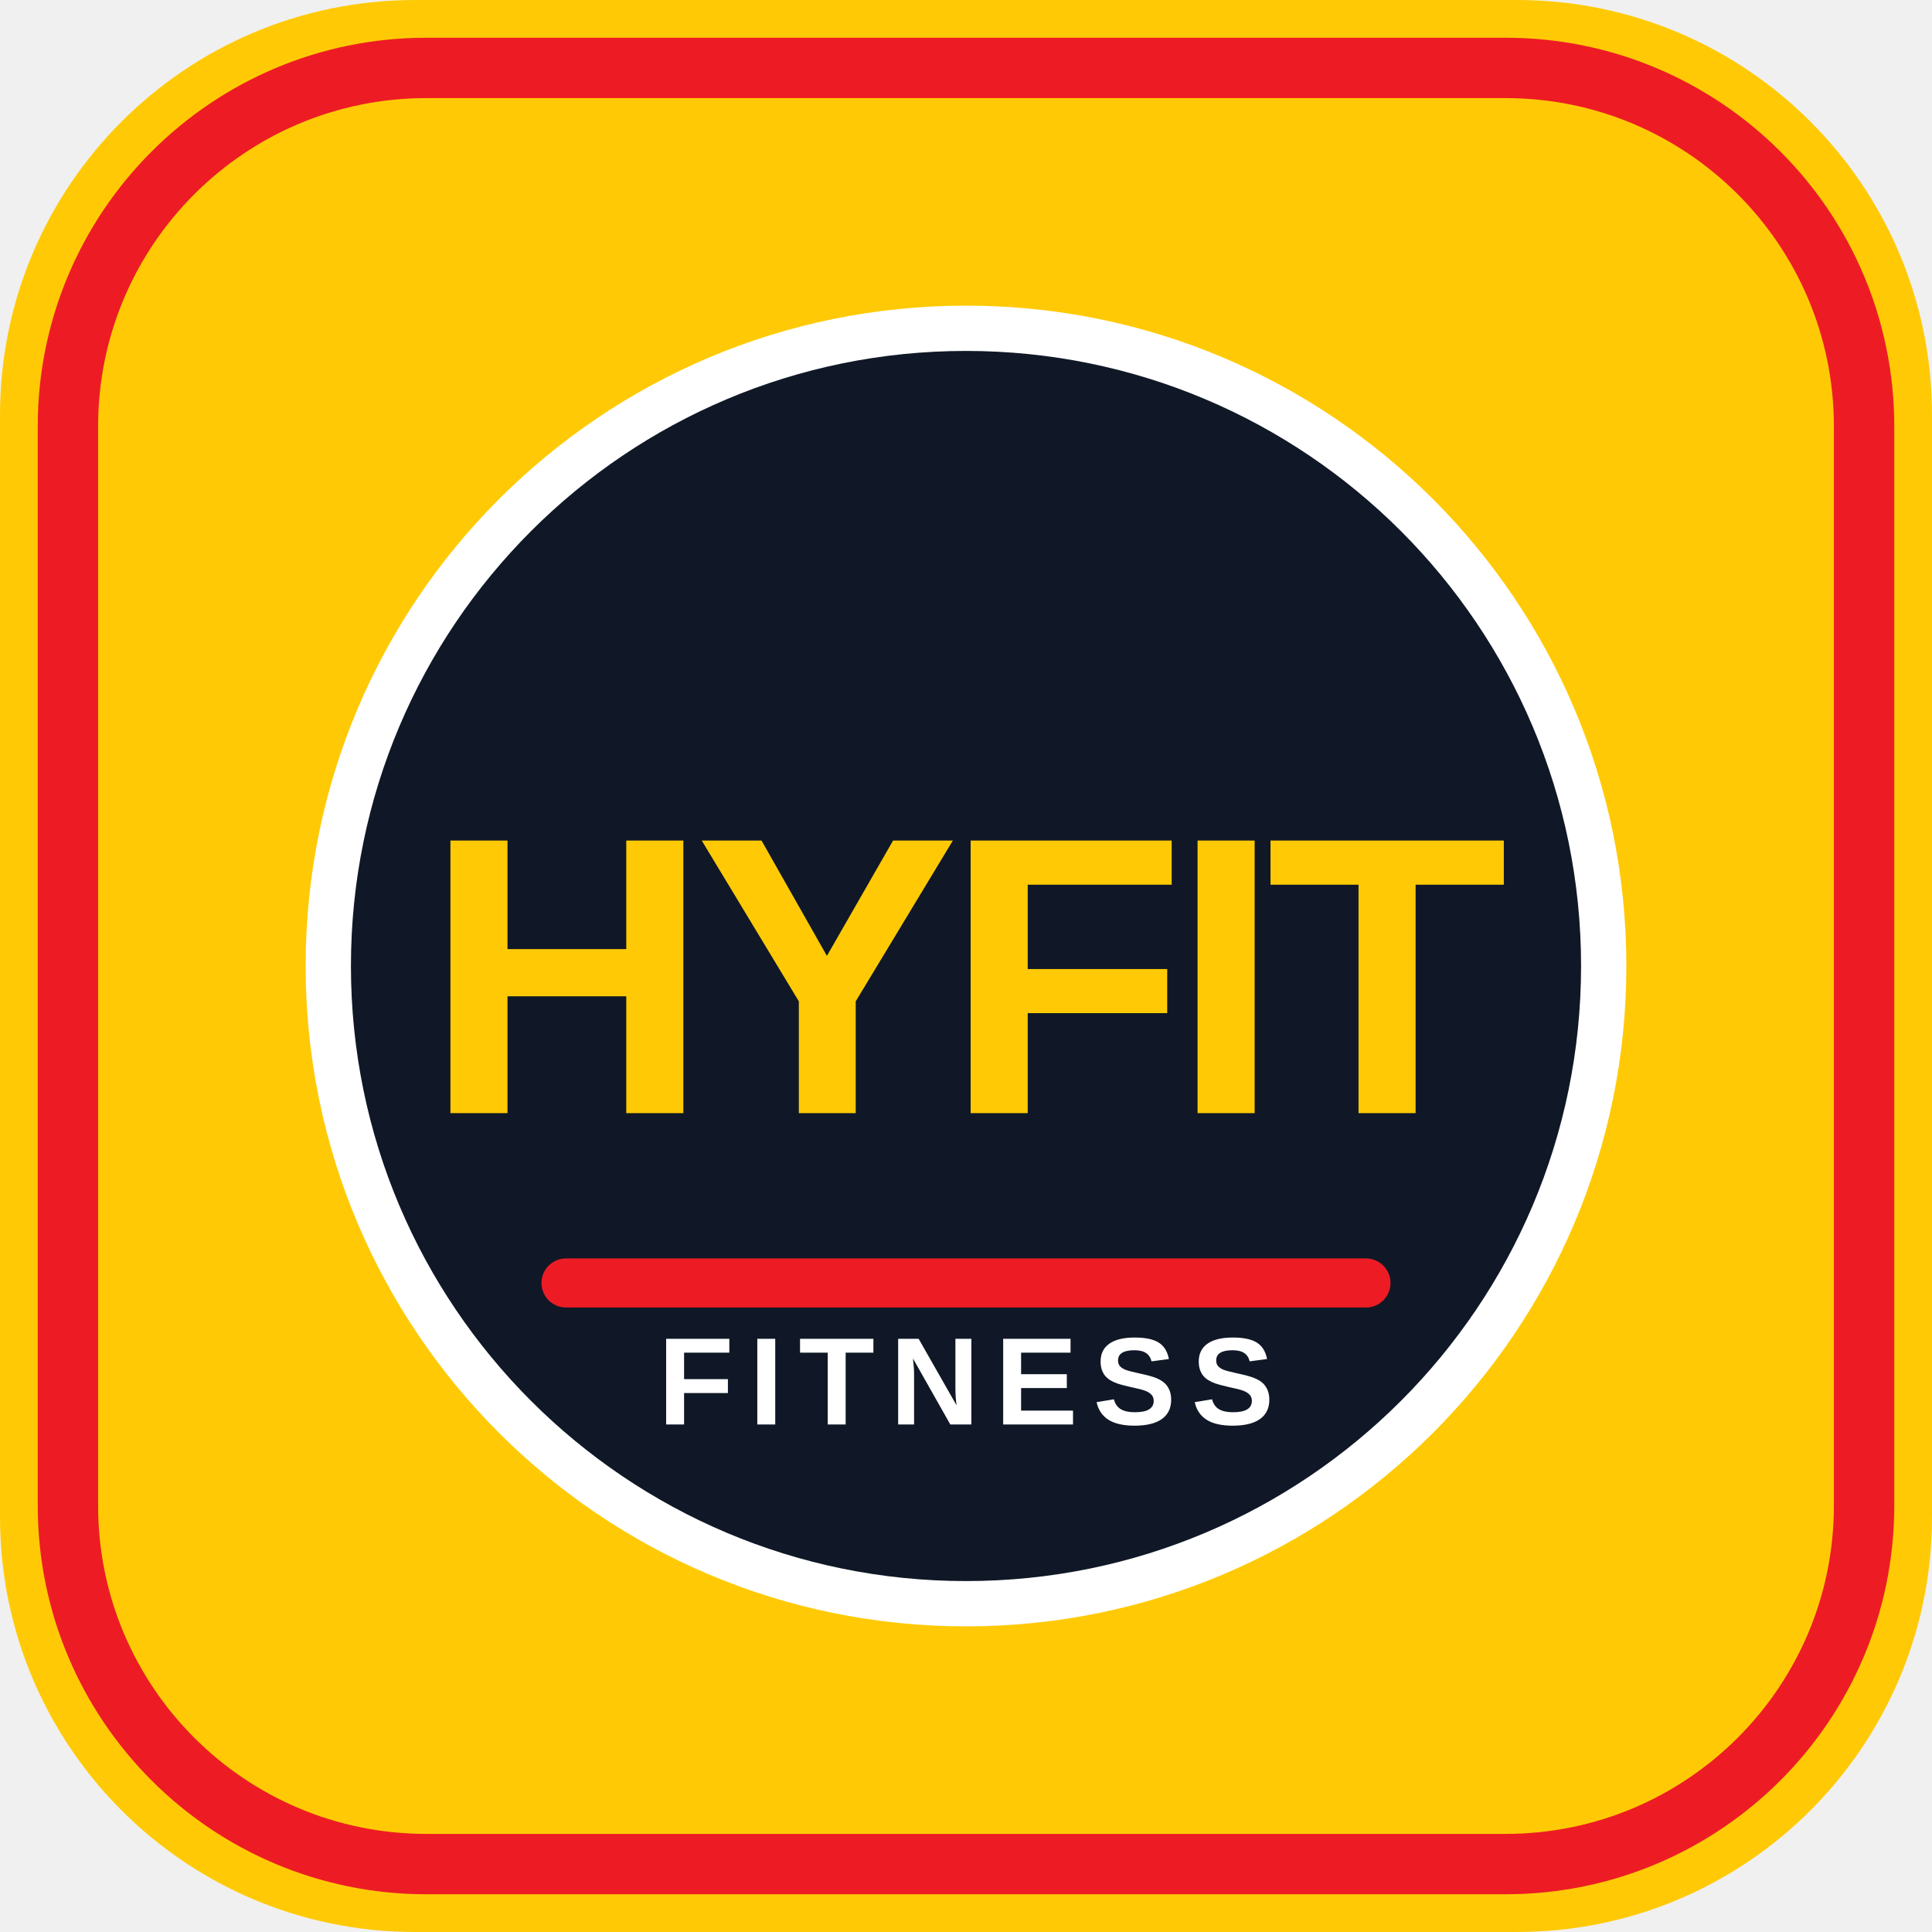
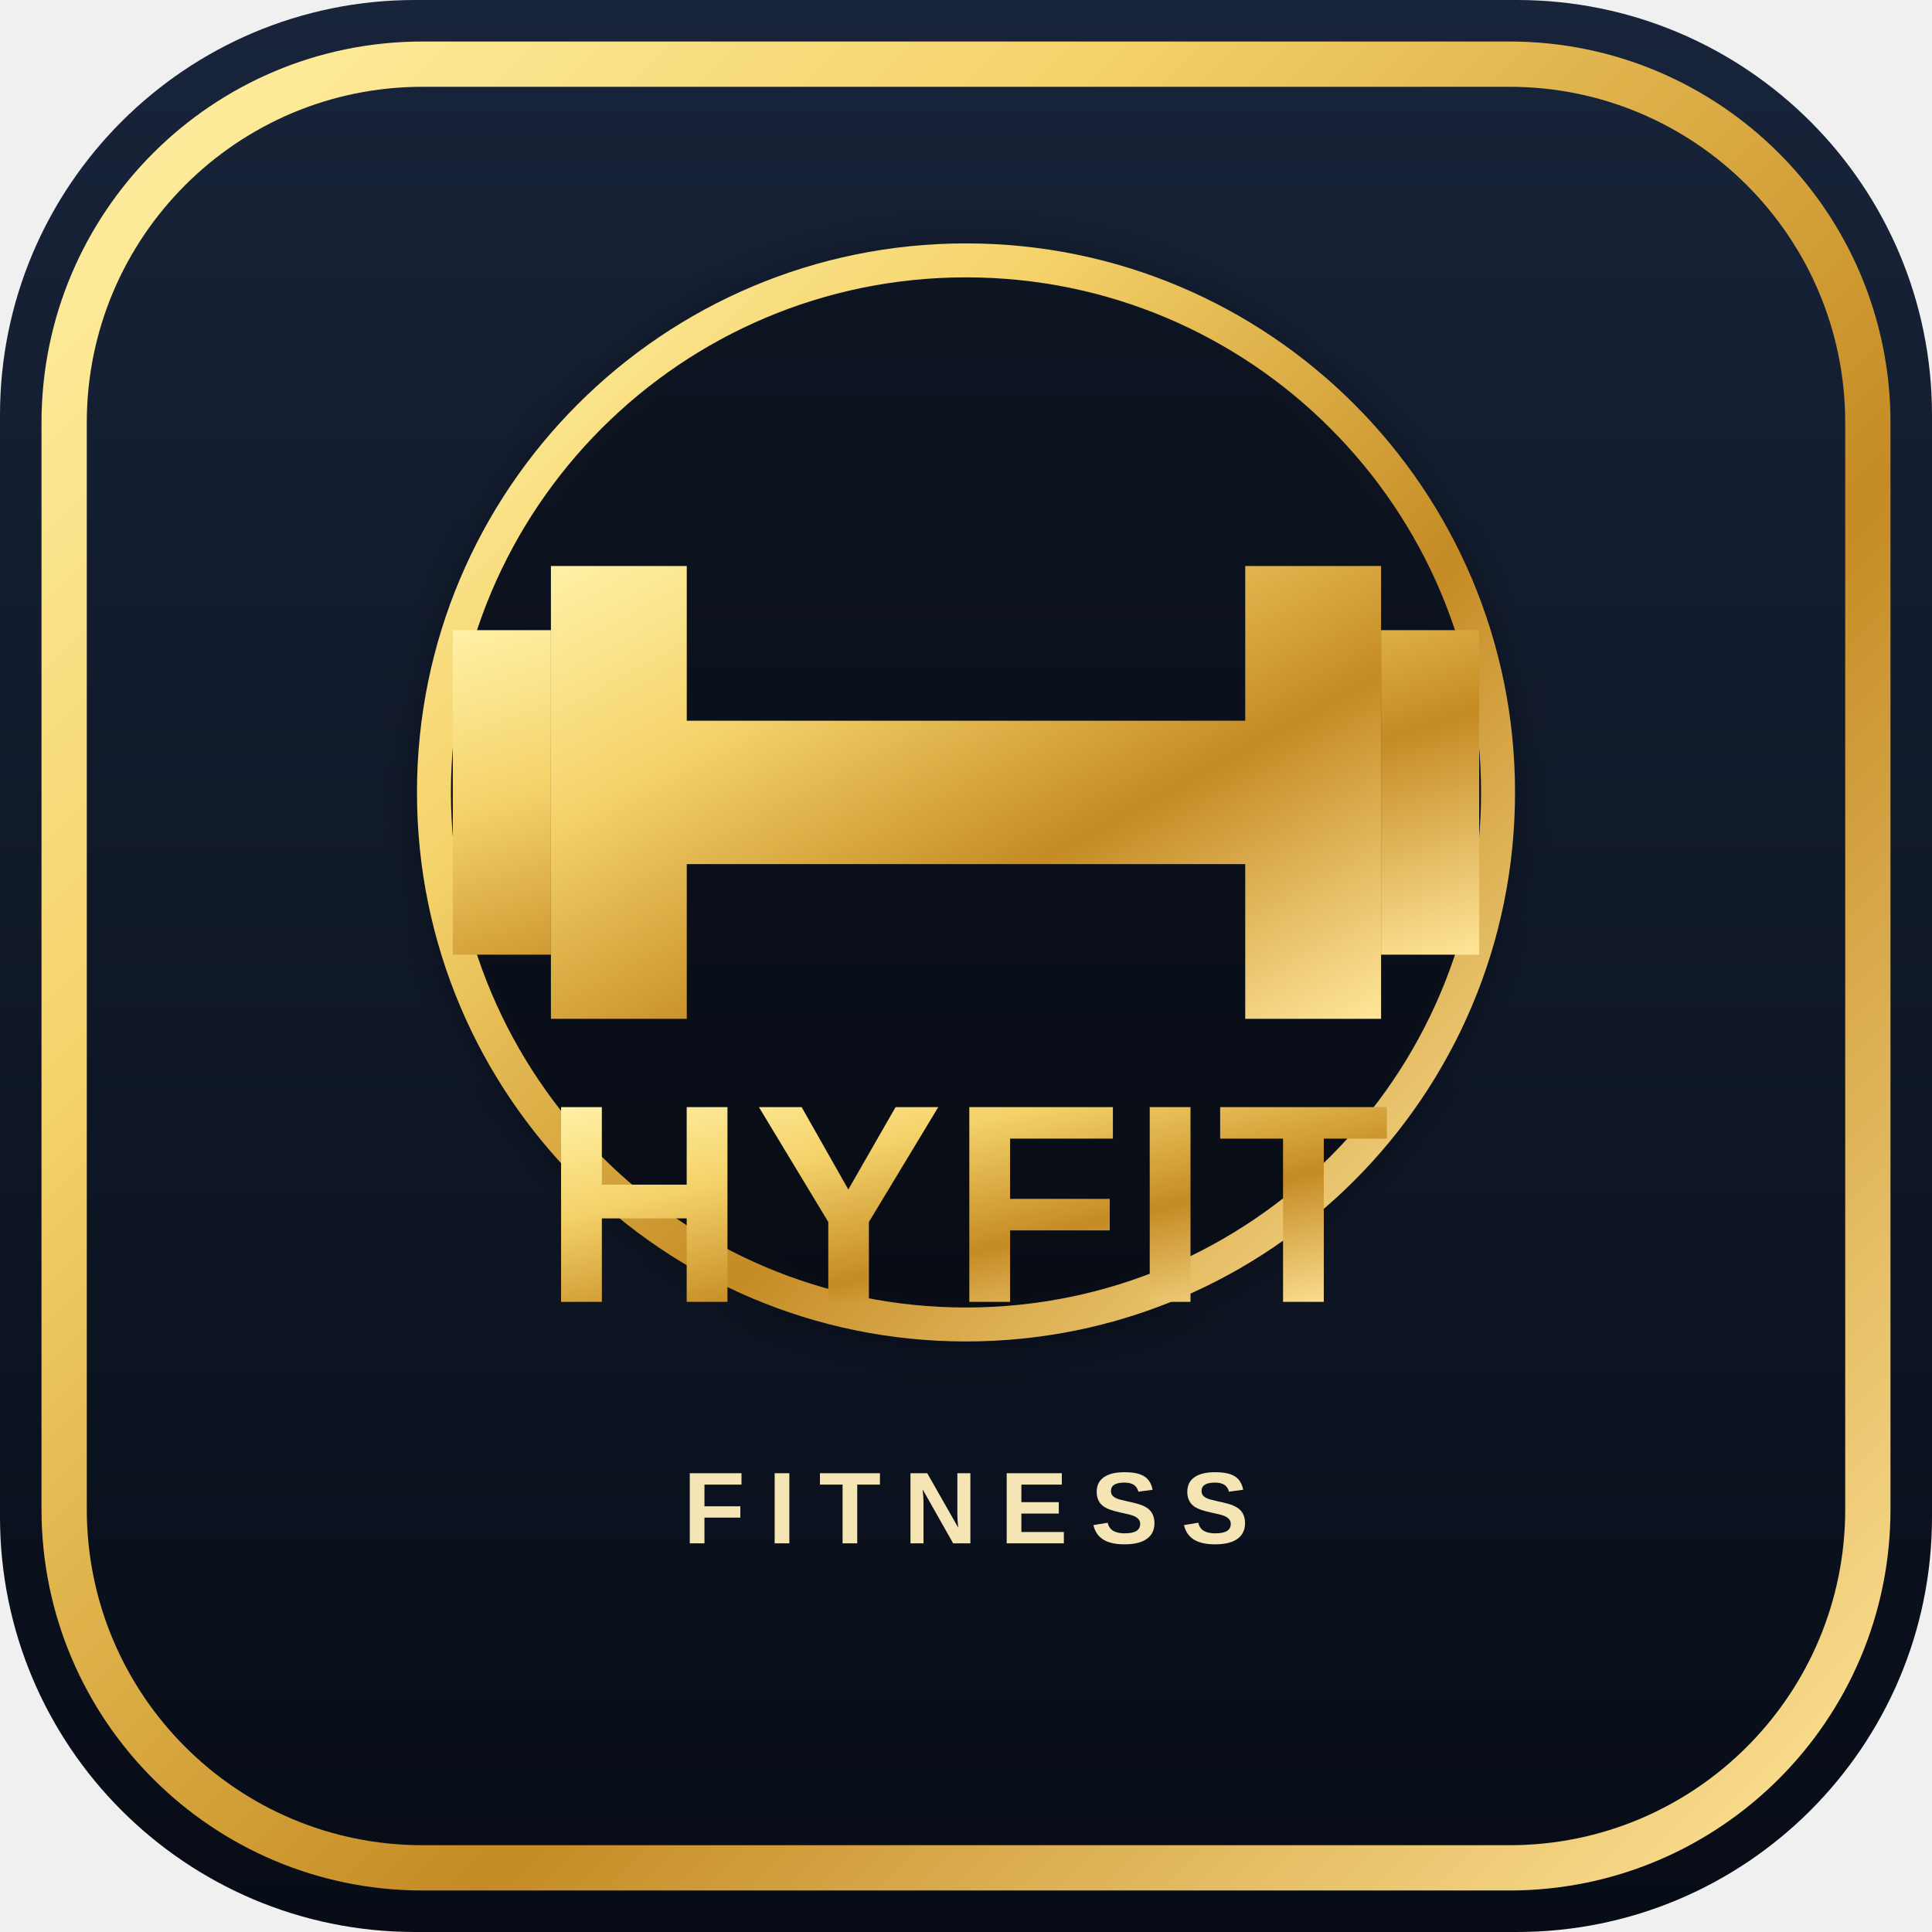
- <svg xmlns="http://www.w3.org/2000/svg" width="1024" height="1024" viewBox="0 0 1024 1024">
-   <rect width="1024" height="1024" rx="220" fill="#ffca05" />
-   <rect x="36" y="36" width="952" height="952" rx="190" fill="none" stroke="#ed1c24" stroke-width="32" />
-   <circle cx="512" cy="512" r="350" fill="#ffffff" />
-   <circle cx="512" cy="512" r="326" fill="#101827" />
-   <text x="512" y="590" text-anchor="middle" font-family="Arial,Helvetica,sans-serif" font-size="210" font-weight="900" letter-spacing="-8" fill="#ffca05">HYFIT</text>
-   <path d="M300 680 H724" stroke="#ed1c24" stroke-width="26" stroke-linecap="round" />
-   <text x="512" y="755" text-anchor="middle" font-family="Arial,Helvetica,sans-serif" font-size="66" font-weight="700" letter-spacing="8" fill="#ffffff">FITNESS</text>
+ <svg xmlns="http://www.w3.org/2000/svg" width="1024" height="1024" viewBox="0 0 1024 1024" role="img" aria-labelledby="title">
+   <defs>
+     <linearGradient id="gold" x1="0" y1="0" x2="1" y2="1">
+       <stop offset="0" stop-color="#fff1a6" />
+       <stop offset=".28" stop-color="#f5d36b" />
+       <stop offset=".62" stop-color="#c58b24" />
+       <stop offset="1" stop-color="#ffe69a" />
+     </linearGradient>
+     <linearGradient id="bg" x1="0" y1="0" x2="0" y2="1">
+       <stop offset="0" stop-color="#18243a" />
+       <stop offset="1" stop-color="#070c16" />
+     </linearGradient>
+     <filter id="shadow" x="-30%" y="-30%" width="160%" height="160%">
+       <feGaussianBlur stdDeviation="12" />
+     </filter>
+   </defs>
+   <rect width="1024" height="1024" rx="220" fill="url(#bg)" />
+   <rect x="34" y="34" width="956" height="956" rx="190" fill="none" stroke="url(#gold)" stroke-width="24" />
+   <circle cx="512" cy="420" r="290" fill="#000" opacity=".38" filter="url(#shadow)" />
+   <circle cx="512" cy="420" r="282" fill="none" stroke="url(#gold)" stroke-width="18" />
+   <path d="M292 300h72v240h-72zM660 300h72v240h-72zM364 382h296v76H364z" fill="url(#gold)" />
+   <path d="M240 334h52v172h-52zM732 334h52v172h-52z" fill="url(#gold)" />
+   <text x="512" y="690" text-anchor="middle" font-family="Arial,Helvetica,sans-serif" font-size="150" font-weight="900" letter-spacing="4" fill="url(#gold)">HYFIT</text>
+   <path d="M270 744h484" stroke="url(#gold)" stroke-width="12" stroke-linecap="round" />
+   <text x="512" y="818" text-anchor="middle" font-family="Arial,Helvetica,sans-serif" font-size="54" font-weight="700" letter-spacing="12" fill="#f5e4b4">FITNESS</text>
</svg>
